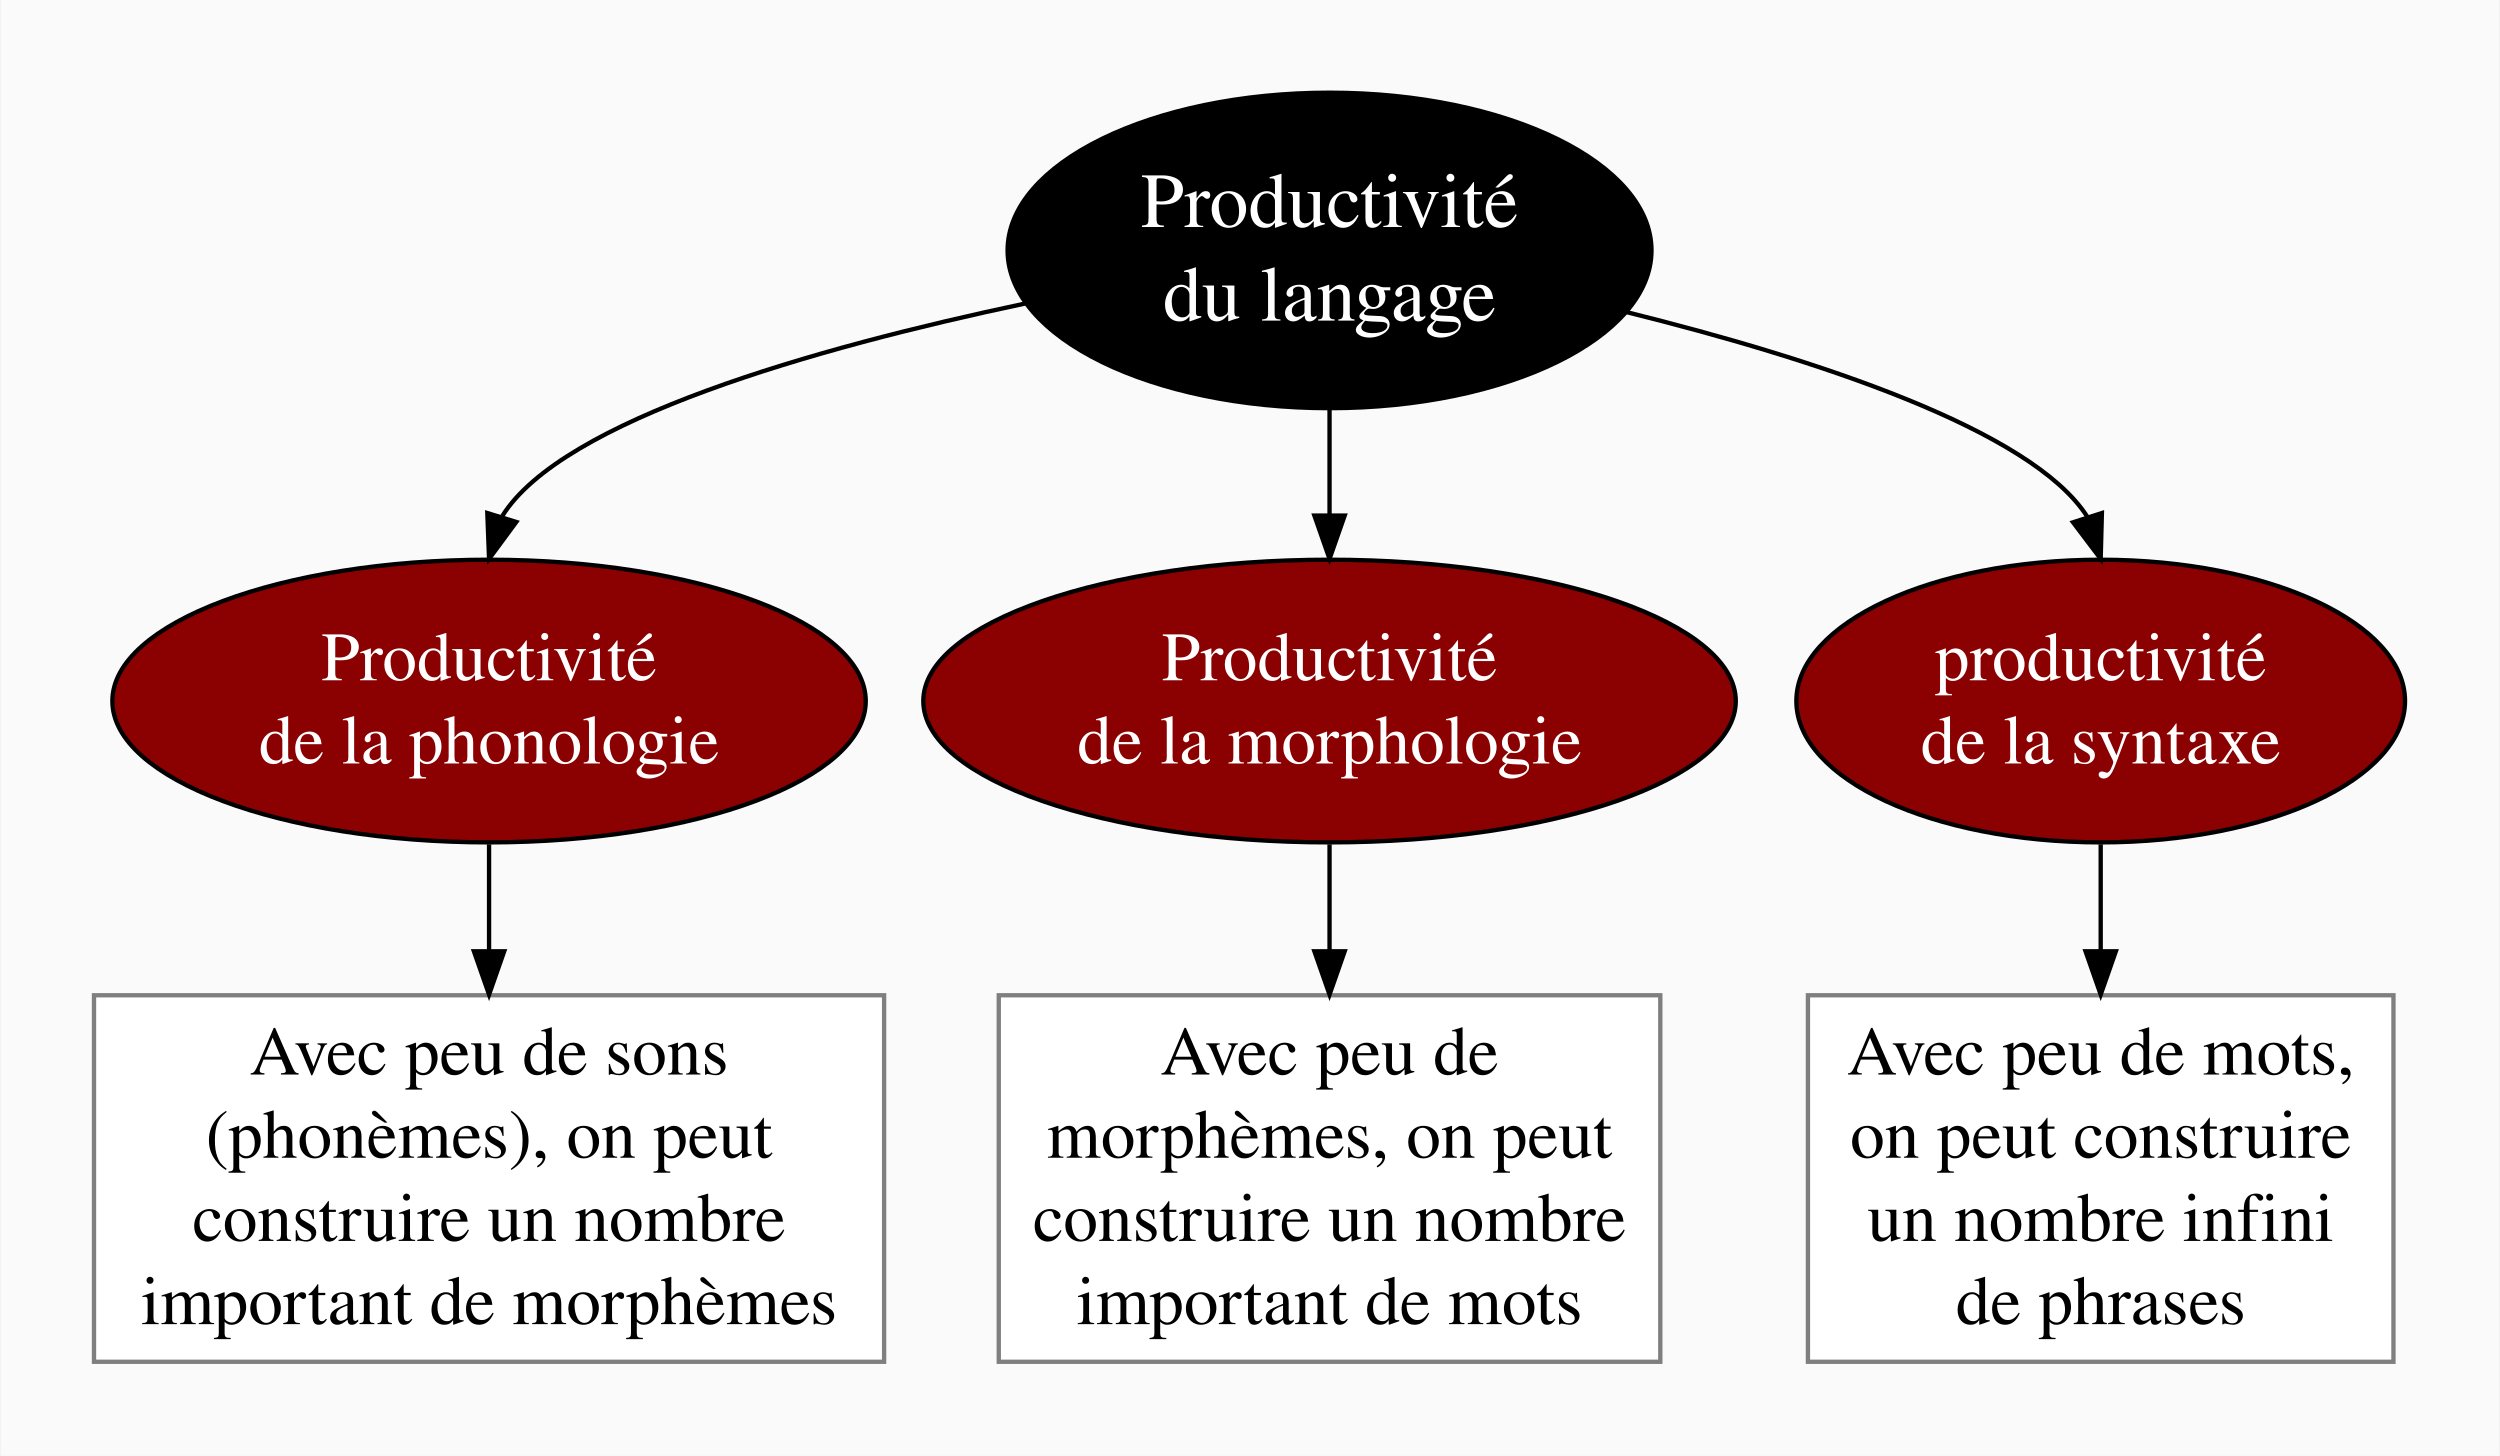
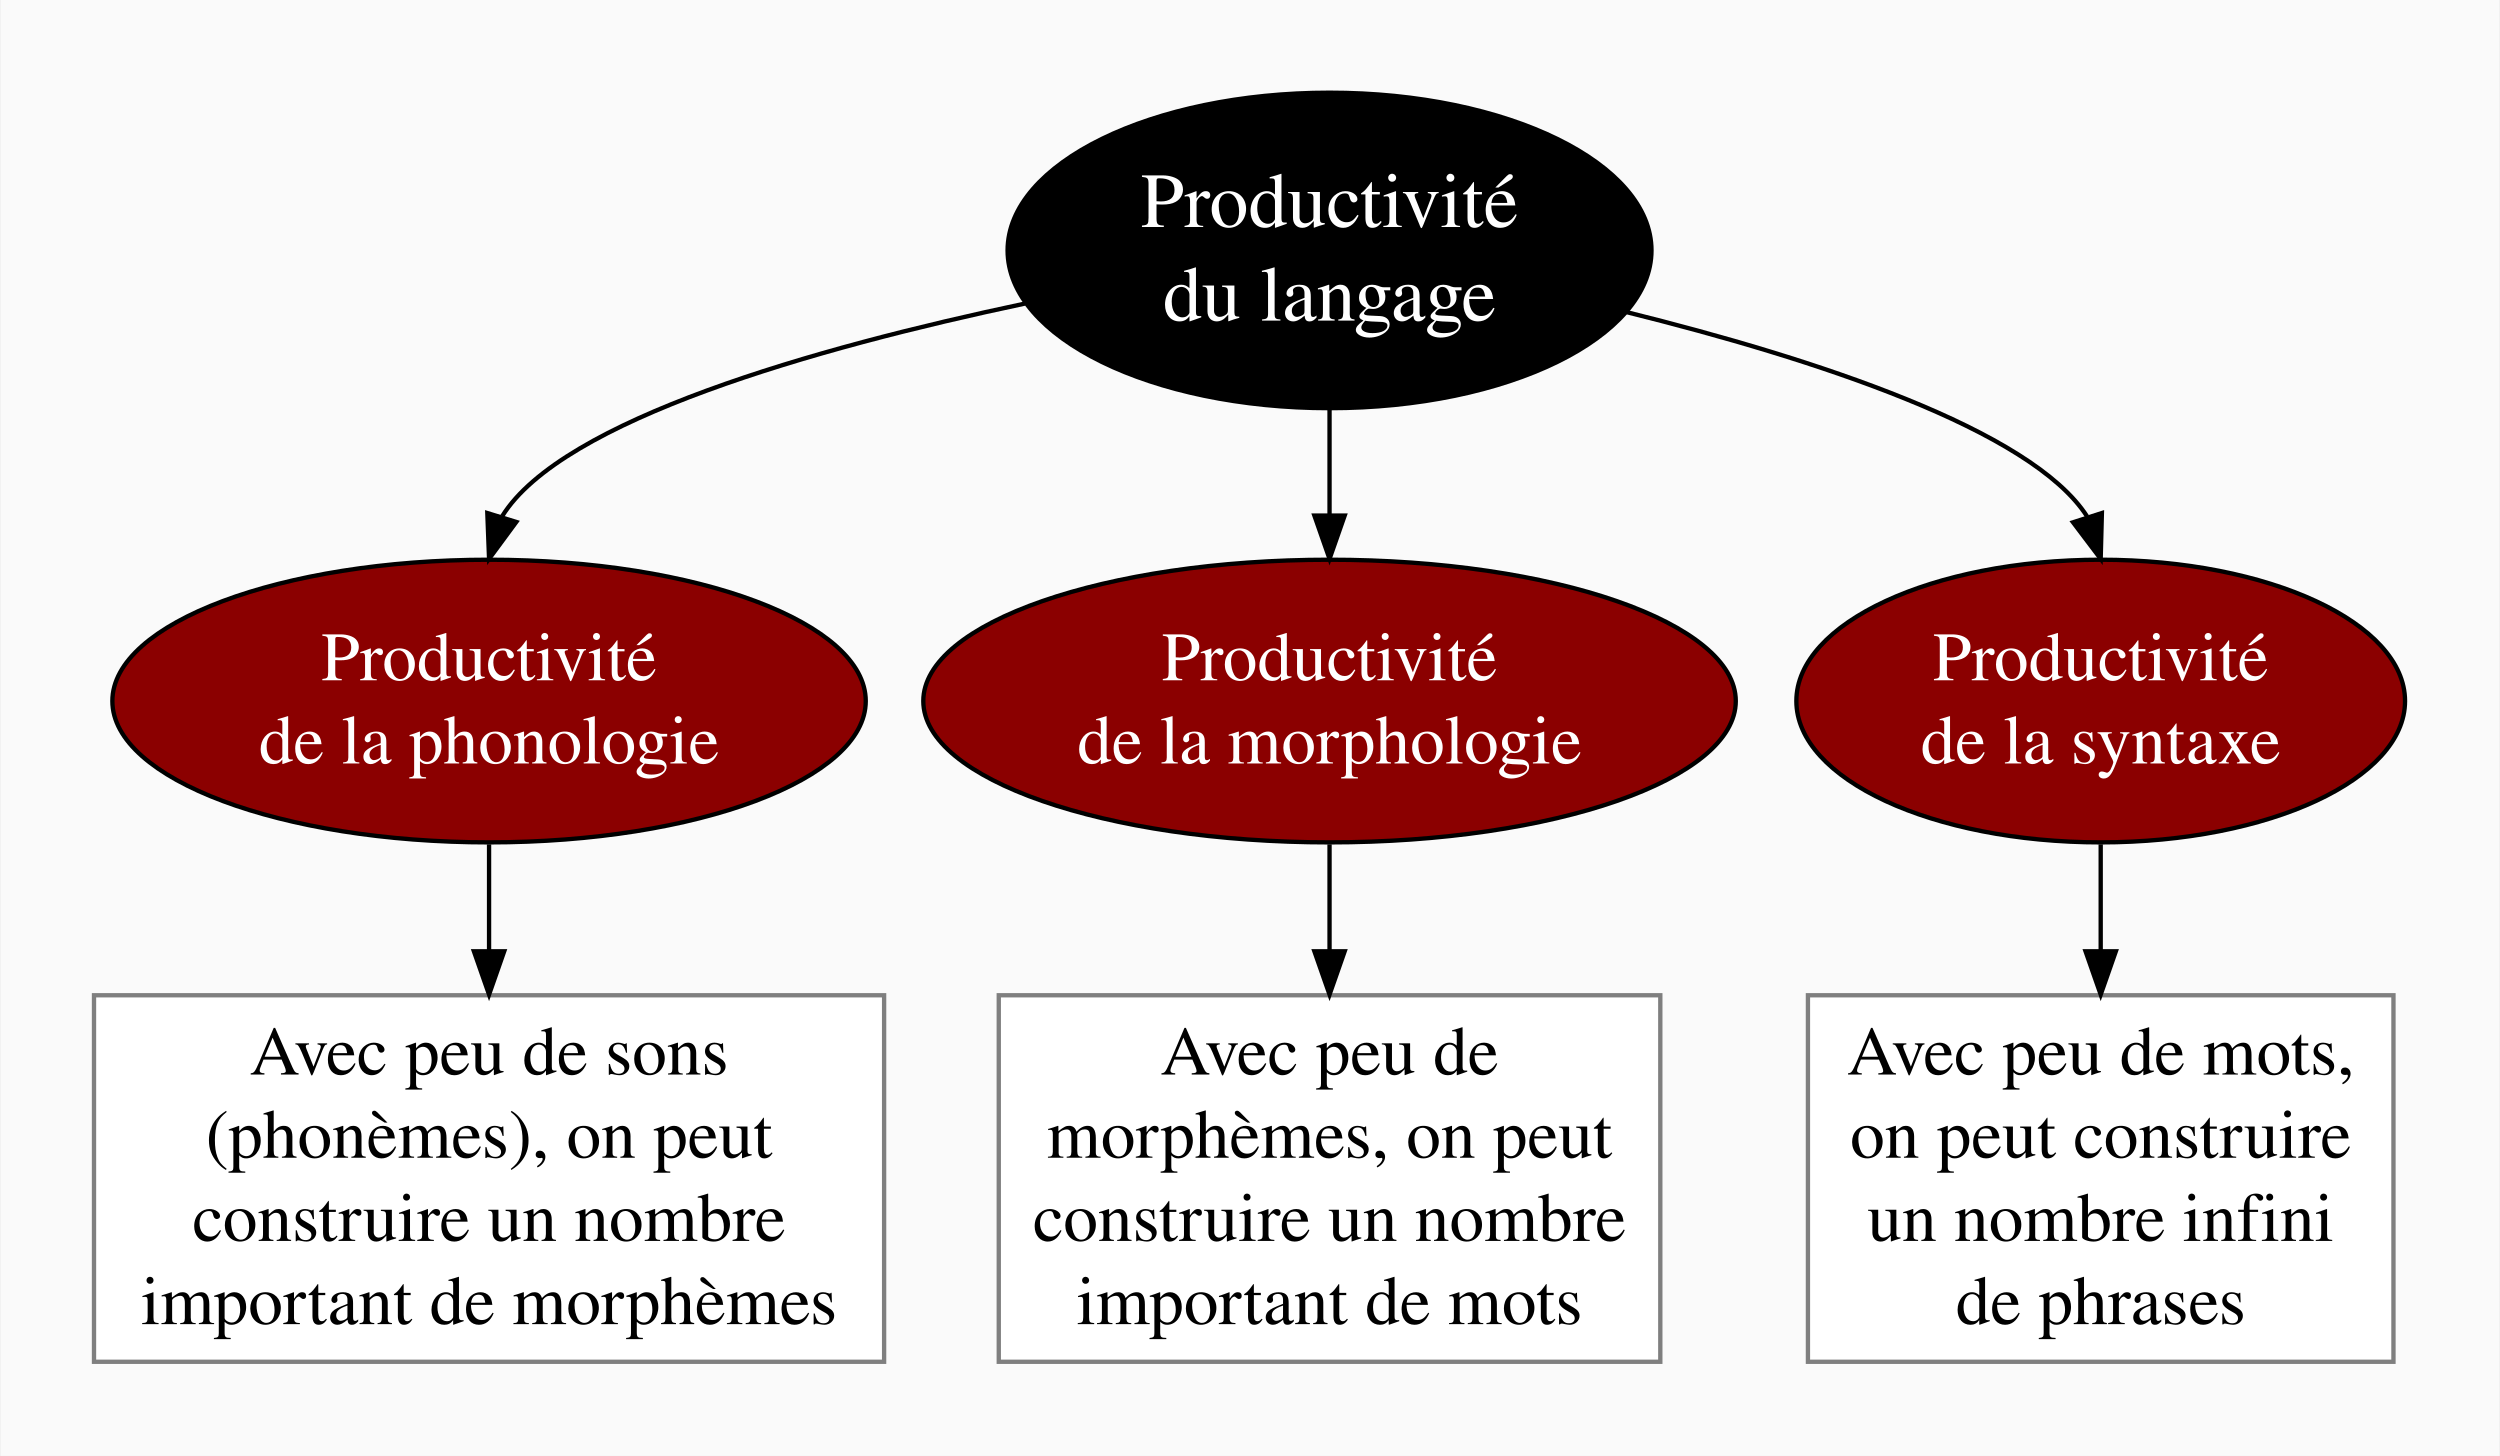
<svg xmlns="http://www.w3.org/2000/svg" width="577pt" height="336pt" viewBox="0.00 0.00 576.67 336.03">
  <g id="graph0" class="graph" transform="scale(1 1) rotate(0) translate(21.6 314.4272)">
    <polygon fill="#fafafa" stroke="transparent" points="-21.6,21.6 -21.6,-314.427 555.068,-314.427 555.068,21.6 -21.6,21.6" />
    <g id="node1" class="node">
      <ellipse fill="#000000" stroke="#000000" cx="285.094" cy="-256.623" rx="74.315" ry="36.409" />
      <text text-anchor="middle" x="285.094" y="-262.023" font-family="Times,serif" font-size="18.00" fill="#ffffff">Productivité</text>
      <text text-anchor="middle" x="285.094" y="-240.423" font-family="Times,serif" font-size="18.00" fill="#ffffff">du langage</text>
    </g>
    <g id="node2" class="node">
      <ellipse fill="#8b0000" stroke="#000000" cx="91.094" cy="-152.61" rx="86.949" ry="32.621" />
      <text text-anchor="middle" x="91.094" y="-157.41" font-family="Times,serif" font-size="16.00" fill="#ffffff">Productivité</text>
      <text text-anchor="middle" x="91.094" y="-138.21" font-family="Times,serif" font-size="16.00" fill="#ffffff">de la phonologie</text>
    </g>
    <g id="edge1" class="edge">
      <path fill="none" stroke="#000000" d="M214.781,-244.359C166.201,-234.079 107.938,-217.505 94.131,-195.286" />
      <polygon fill="#000000" stroke="#000000" points="97.381,-193.947 91.094,-185.419 90.691,-196.007 97.381,-193.947" />
    </g>
    <g id="node3" class="node">
      <ellipse fill="#8b0000" stroke="#000000" cx="285.094" cy="-152.61" rx="93.769" ry="32.621" />
      <text text-anchor="middle" x="285.094" y="-157.41" font-family="Times,serif" font-size="16.00" fill="#ffffff">Productivité</text>
      <text text-anchor="middle" x="285.094" y="-138.21" font-family="Times,serif" font-size="16.00" fill="#ffffff">de la morphologie</text>
    </g>
    <g id="edge2" class="edge">
      <path fill="none" stroke="#000000" d="M285.094,-220.4C285.094,-212.428 285.094,-203.859 285.094,-195.485" />
      <polygon fill="#000000" stroke="#000000" points="288.594,-195.419 285.094,-185.419 281.594,-195.419 288.594,-195.419" />
    </g>
    <g id="node4" class="node">
      <ellipse fill="#8b0000" stroke="#000000" cx="463.094" cy="-152.61" rx="70.249" ry="32.621" />
-       <text text-anchor="middle" x="463.094" y="-157.41" font-family="Times,serif" font-size="16.00" fill="#ffffff">productivité</text>
+       <text text-anchor="middle" x="463.094" y="-157.41" font-family="Times,serif" font-size="16.00" fill="#ffffff">Productivité</text>
      <text text-anchor="middle" x="463.094" y="-138.21" font-family="Times,serif" font-size="16.00" fill="#ffffff">de la syntaxe</text>
    </g>
    <g id="edge3" class="edge">
      <path fill="none" stroke="#000000" d="M353.658,-242.385C396.946,-231.635 447.052,-215.316 459.944,-195.236" />
      <polygon fill="#000000" stroke="#000000" points="463.371,-196.011 463.094,-185.419 456.705,-193.872 463.371,-196.011" />
    </g>
    <g id="node5" class="node">
      <polygon fill="#ffffff" stroke="#7f7f7f" points="182.281,-84.7 -.094,-84.7 -.094,-.1 182.281,-.1 182.281,-84.7" />
      <text text-anchor="middle" x="91.094" y="-66.4" font-family="Times,serif" font-size="16.00" fill="#000000">Avec peu de sons</text>
      <text text-anchor="middle" x="91.094" y="-47.2" font-family="Times,serif" font-size="16.00" fill="#000000">(phonèmes), on peut</text>
      <text text-anchor="middle" x="91.094" y="-28" font-family="Times,serif" font-size="16.00" fill="#000000">construire un nombre</text>
      <text text-anchor="middle" x="91.094" y="-8.8" font-family="Times,serif" font-size="16.00" fill="#000000">important de morphèmes</text>
    </g>
    <g id="edge4" class="edge">
      <path fill="none" stroke="#000000" d="M91.094,-119.543C91.094,-111.79 91.094,-103.34 91.094,-94.968" />
      <polygon fill="#000000" stroke="#000000" points="94.594,-94.847 91.094,-84.847 87.594,-94.847 94.594,-94.847" />
    </g>
    <g id="node6" class="node">
      <polygon fill="#ffffff" stroke="#7f7f7f" points="361.442,-84.7 208.745,-84.7 208.745,-.1 361.442,-.1 361.442,-84.7" />
      <text text-anchor="middle" x="285.094" y="-66.4" font-family="Times,serif" font-size="16.00" fill="#000000">Avec peu de</text>
      <text text-anchor="middle" x="285.094" y="-47.2" font-family="Times,serif" font-size="16.00" fill="#000000">morphèmes, on peut</text>
      <text text-anchor="middle" x="285.094" y="-28" font-family="Times,serif" font-size="16.00" fill="#000000">construire un nombre</text>
      <text text-anchor="middle" x="285.094" y="-8.8" font-family="Times,serif" font-size="16.00" fill="#000000">important de mots</text>
    </g>
    <g id="edge5" class="edge">
      <path fill="none" stroke="#000000" d="M285.094,-119.543C285.094,-111.79 285.094,-103.34 285.094,-94.968" />
      <polygon fill="#000000" stroke="#000000" points="288.594,-94.847 285.094,-84.847 281.594,-94.847 288.594,-94.847" />
    </g>
    <g id="node7" class="node">
      <polygon fill="#ffffff" stroke="#7f7f7f" points="530.669,-84.7 395.518,-84.7 395.518,-.1 530.669,-.1 530.669,-84.7" />
      <text text-anchor="middle" x="463.094" y="-66.4" font-family="Times,serif" font-size="16.00" fill="#000000">Avec peu de mots,</text>
      <text text-anchor="middle" x="463.094" y="-47.2" font-family="Times,serif" font-size="16.00" fill="#000000">on peut construire</text>
      <text text-anchor="middle" x="463.094" y="-28" font-family="Times,serif" font-size="16.00" fill="#000000">un nombre infini</text>
      <text text-anchor="middle" x="463.094" y="-8.8" font-family="Times,serif" font-size="16.00" fill="#000000">de phrases</text>
    </g>
    <g id="edge6" class="edge">
      <path fill="none" stroke="#000000" d="M463.094,-119.543C463.094,-111.79 463.094,-103.34 463.094,-94.968" />
      <polygon fill="#000000" stroke="#000000" points="466.594,-94.847 463.094,-84.847 459.594,-94.847 466.594,-94.847" />
    </g>
  </g>
</svg>
